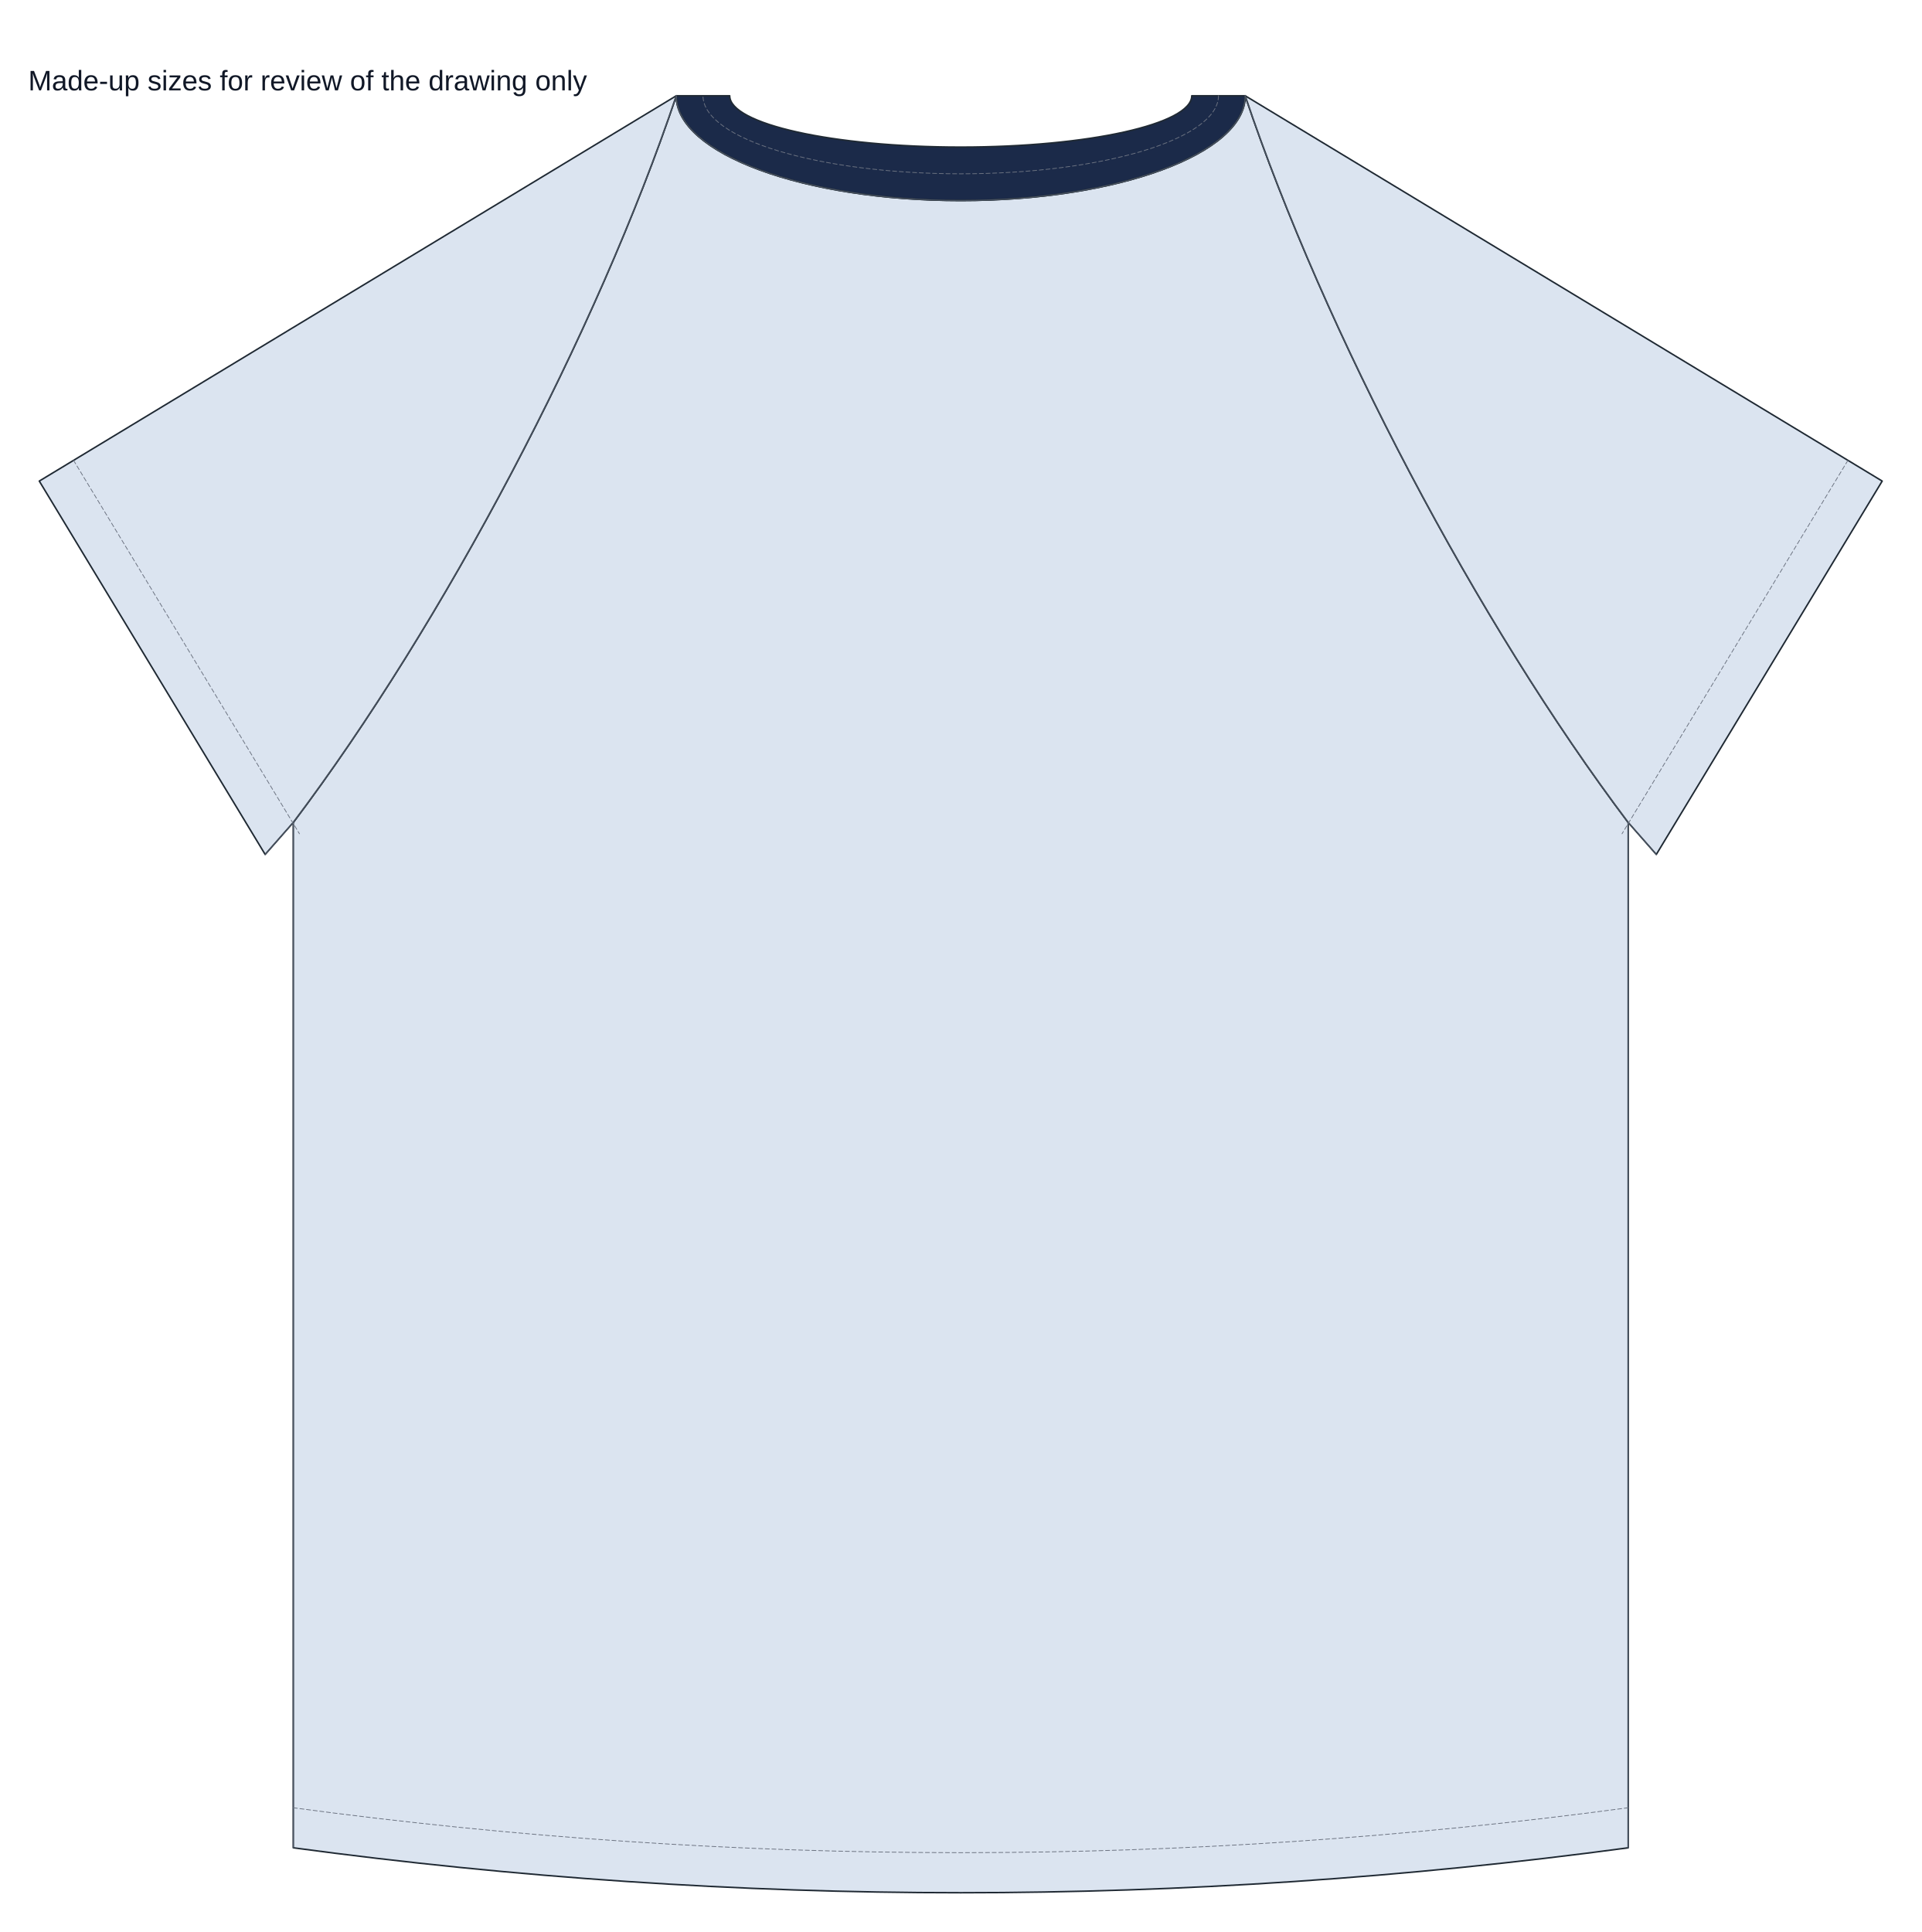
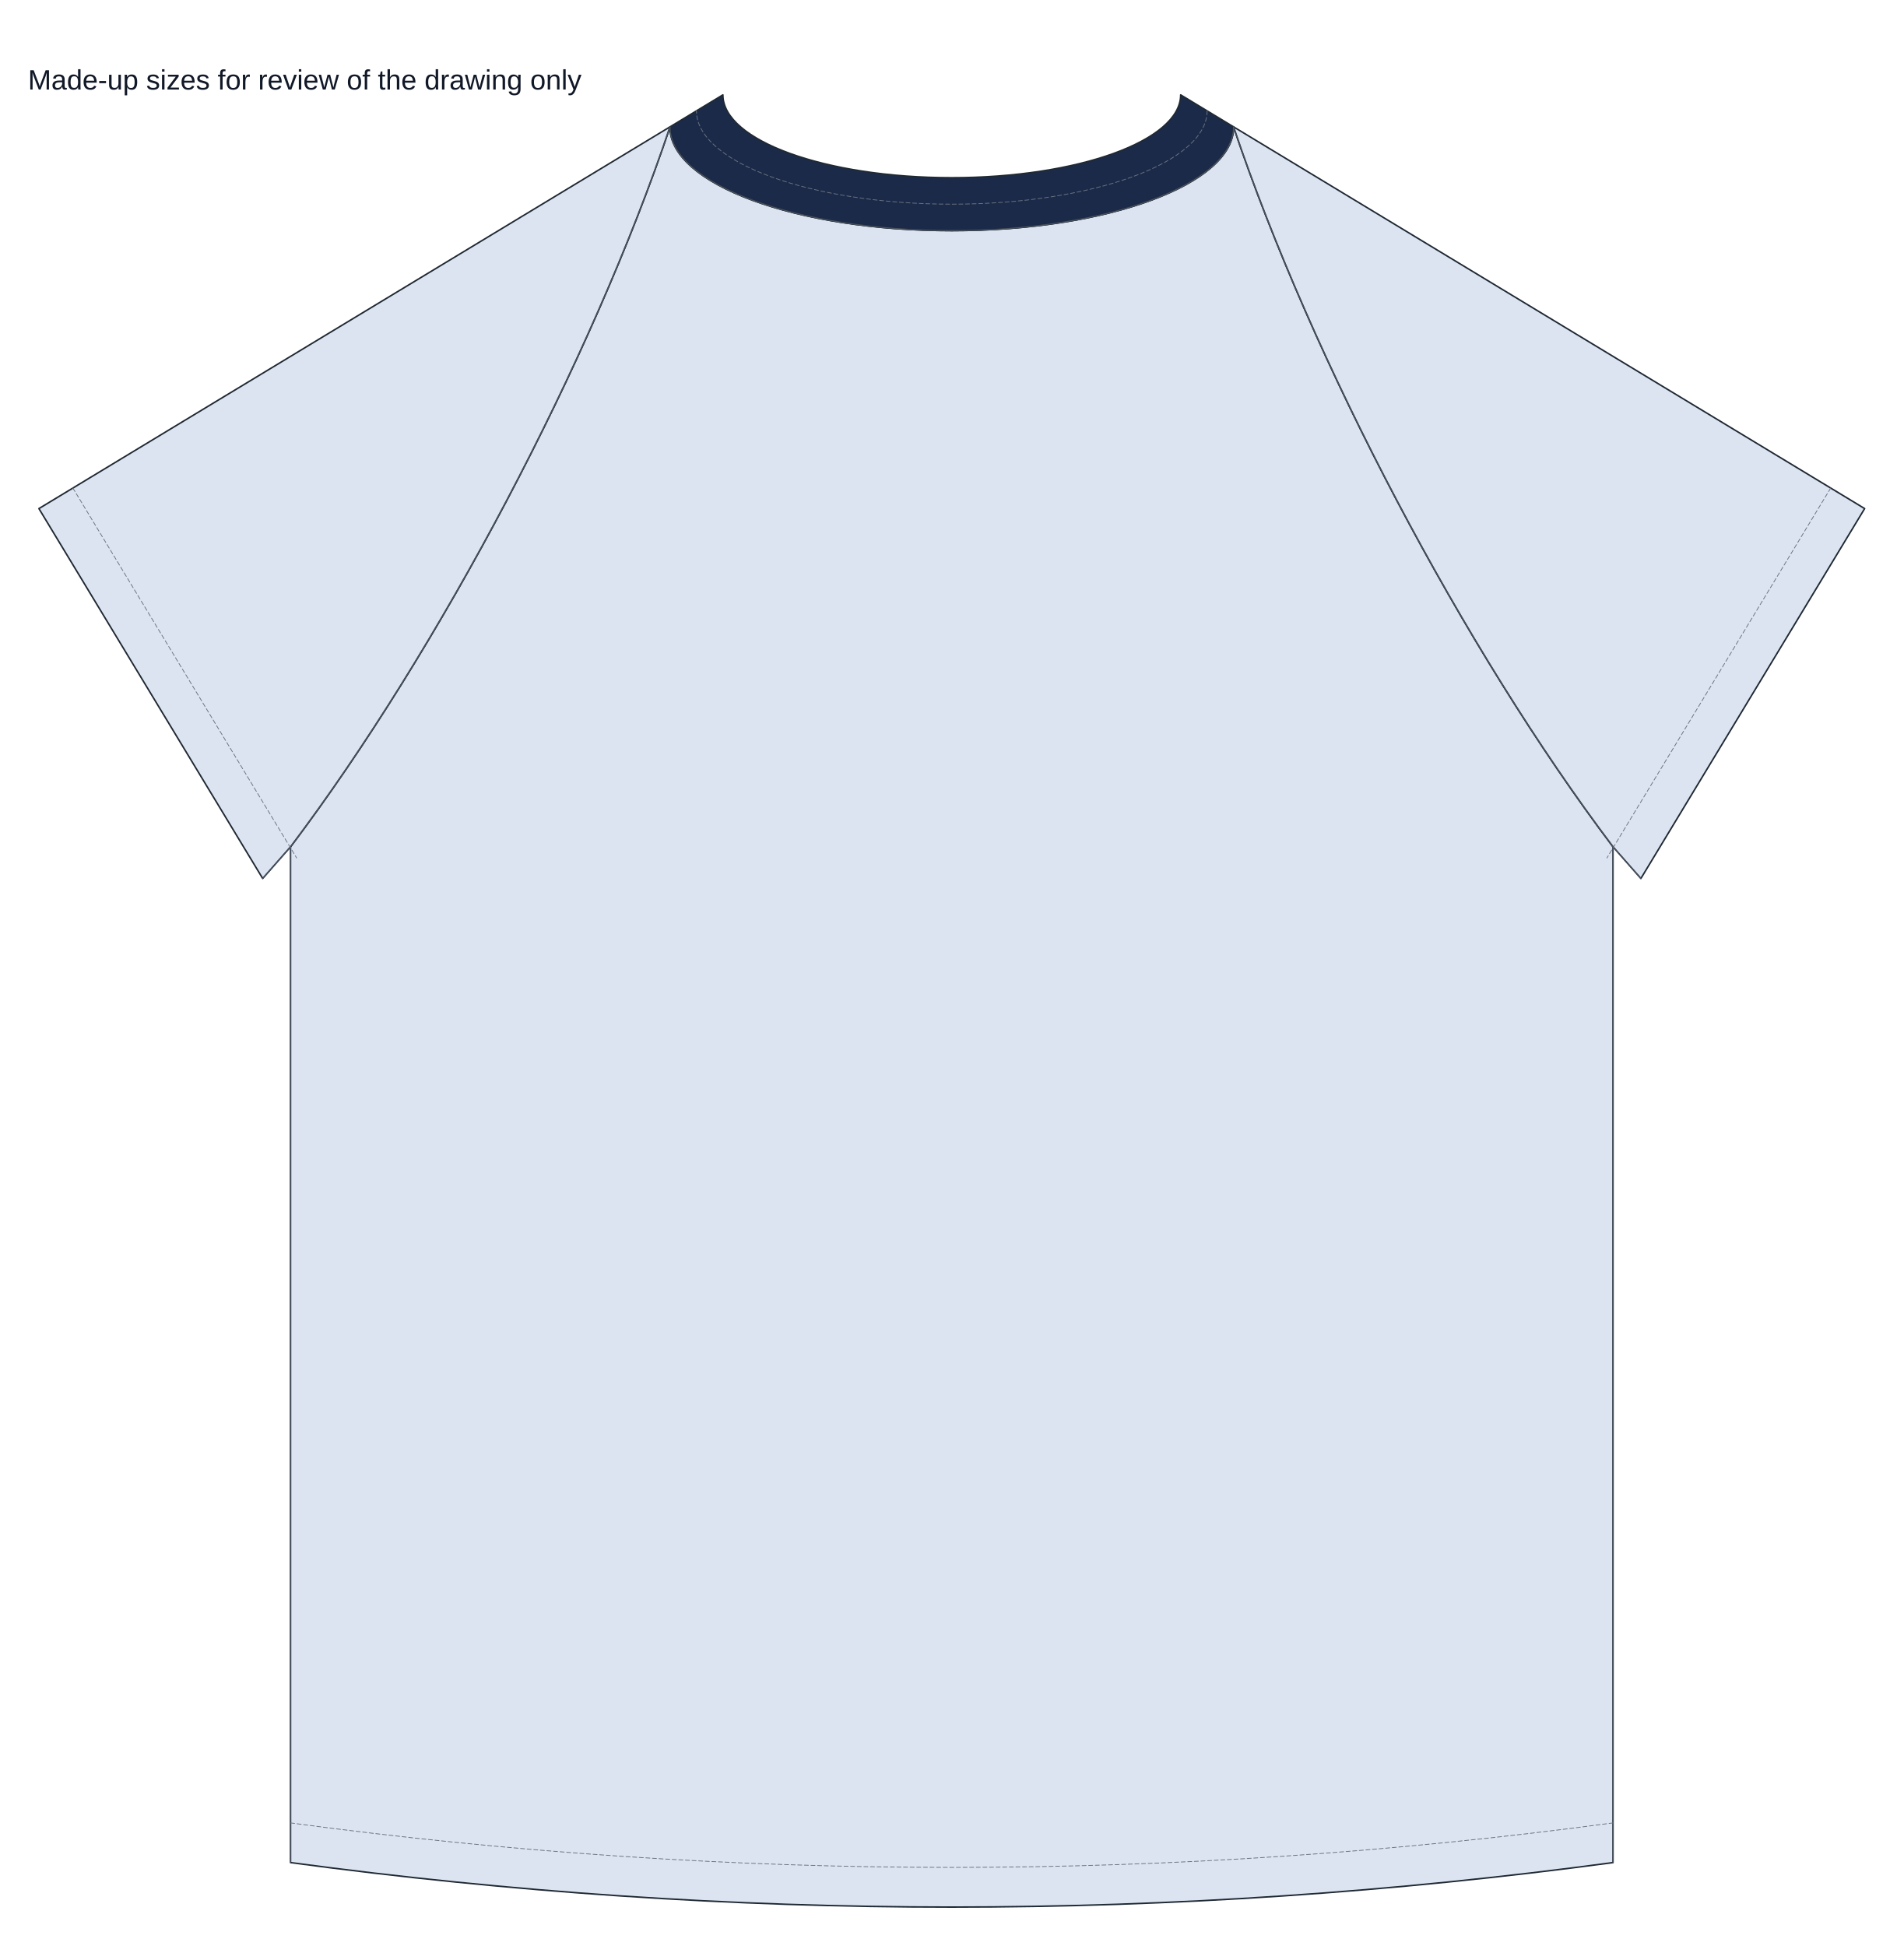
- <svg xmlns="http://www.w3.org/2000/svg" width="748.48mm" height="752.6mm" viewBox="-3742.4 -373 7484.8 7526" role="img">
+ <svg xmlns="http://www.w3.org/2000/svg" width="748.48mm" height="765.18mm" viewBox="-3742.4 -498.8 7484.8 7651.8" role="img">
  <g id="layer-panels">
    <path d="M 1108 0 C 1417.6 922 2014.4 2054.4 2600 2830.9 L 2600 6825 C 1733.3 6941.7 866.7 7000 0 7000 C -866.7 7000 -1733.3 6941.7 -2600 6825 L -2600 2830.9 C -2014.4 2054.4 -1417.6 922 -1108 0 C -1108 225.3 -611.9 408 0 408 C 611.9 408 1108 225.3 1108 0 Z" fill="#dbe4f0" stroke="#1f2933" stroke-width="6" stroke-linejoin="round" stroke-linecap="round" data-name="Body back" />
    <path d="M -1108 0 L -3589.4 1501 L -2709.5 2955.5 L -2600 2830.9 C -2014.4 2054.4 -1417.6 922 -1108 0 Z" fill="#dbe4f0" stroke="#1f2933" stroke-width="6" stroke-linejoin="round" stroke-linecap="round" data-name="Left sleeve" />
    <path d="M 1108 0 L 3589.4 1501 L 2709.5 2955.5 L 2600 2830.9 C 2014.4 2054.4 1417.6 922 1108 0 Z" fill="#dbe4f0" stroke="#1f2933" stroke-width="6" stroke-linejoin="round" stroke-linecap="round" data-name="Right sleeve" />
-     <path d="M 900 0 C 900 110.5 497.1 200 0 200 C -497.1 200 -900 110.5 -900 0 L -1108 0 C -1108 225.3 -611.9 408 0 408 C 611.9 408 1108 225.3 1108 0 Z" fill="#1b2a49" stroke="#1f2933" stroke-width="6" stroke-linejoin="round" stroke-linecap="round" data-name="Neckband" />
+     <path d="M 900 -125.8 C 900 54.1 497.1 200 0 200 C -497.1 200 -900 54.1 -900 -125.8 L -1108 0 C -1108 225.3 -611.9 408 0 408 C 611.9 408 1108 225.3 1108 0 Z" fill="#1b2a49" stroke="#1f2933" stroke-width="6" stroke-linejoin="round" stroke-linecap="round" data-name="Neckband" />
  </g>
  <g id="layer-seams">
    <path d="M 1108 0 C 1417.6 922 2014.4 2054.4 2600 2830.9" fill="none" stroke="#4b5563" stroke-width="4" stroke-linejoin="round" stroke-linecap="round" data-name="Armhole seam, right" />
    <path d="M -1108 0 C -1417.6 922 -2014.4 2054.4 -2600 2830.9" fill="none" stroke="#4b5563" stroke-width="4" stroke-linejoin="round" stroke-linecap="round" data-name="Armhole seam, left" />
    <path d="M 2600 2830.9 L 2600 6825" fill="none" stroke="#4b5563" stroke-width="4" stroke-linejoin="round" stroke-linecap="round" data-name="Side seam, right" />
    <path d="M -2600 2830.9 L -2600 6825" fill="none" stroke="#4b5563" stroke-width="4" stroke-linejoin="round" stroke-linecap="round" data-name="Side seam, left" />
    <path d="M 2600 2830.9 L 2709.5 2955.5" fill="none" stroke="#4b5563" stroke-width="4" stroke-linejoin="round" stroke-linecap="round" data-name="Underarm seam, right" />
    <path d="M -2600 2830.9 L -2709.5 2955.5" fill="none" stroke="#4b5563" stroke-width="4" stroke-linejoin="round" stroke-linecap="round" data-name="Underarm seam, left" />
    <path d="M 1108 0 C 1108 225.3 611.9 408 0 408 C -611.9 408 -1108 225.3 -1108 0" fill="none" stroke="#4b5563" stroke-width="4" stroke-linejoin="round" stroke-linecap="round" data-name="Neckband seam" />
  </g>
  <g id="layer-stitching">
    <path d="M -2600 6669 C -866.7 6902.3 866.7 6902.3 2600 6669" fill="none" stroke="#6b7280" stroke-width="3" stroke-dasharray="16 10" stroke-linejoin="round" stroke-linecap="round" data-name="Hem stitching" />
    <path d="M 3455.9 1420.2 L 2576 2874.8" fill="none" stroke="#6b7280" stroke-width="3" stroke-dasharray="16 10" stroke-linejoin="round" stroke-linecap="round" data-name="Sleeve hem stitching, right" />
    <path d="M -3455.9 1420.2 L -2576 2874.8" fill="none" stroke="#6b7280" stroke-width="3" stroke-dasharray="16 10" stroke-linejoin="round" stroke-linecap="round" data-name="Sleeve hem stitching, left" />
-     <path d="M 1004 0 C 1004 167.9 554.5 304 0 304 C -554.5 304 -1004 167.9 -1004 0" fill="none" stroke="#6b7280" stroke-width="3" stroke-dasharray="16 10" stroke-linejoin="round" stroke-linecap="round" data-name="Neckline stitching" />
+     <path d="M 1004 -62.9 C 1004 139.7 554.5 304 0 304 C -554.5 304 -1004 139.7 -1004 -62.9" fill="none" stroke="#6b7280" stroke-width="3" stroke-dasharray="16 10" stroke-linejoin="round" stroke-linecap="round" data-name="Neckline stitching" />
  </g>
  <g id="layer-details" />
  <g id="layer-artwork" />
  <g id="layer-note">
-     <text x="-3632.4" y="-21" font-size="110" text-anchor="start" fill="#111827" font-family="Geist, Arial, Helvetica, sans-serif">Made-up sizes for review of the drawing only</text>
+     <text x="-3632.4" y="-146.8" font-size="110" text-anchor="start" fill="#111827" font-family="Geist, Arial, Helvetica, sans-serif">Made-up sizes for review of the drawing only</text>
  </g>
</svg>
